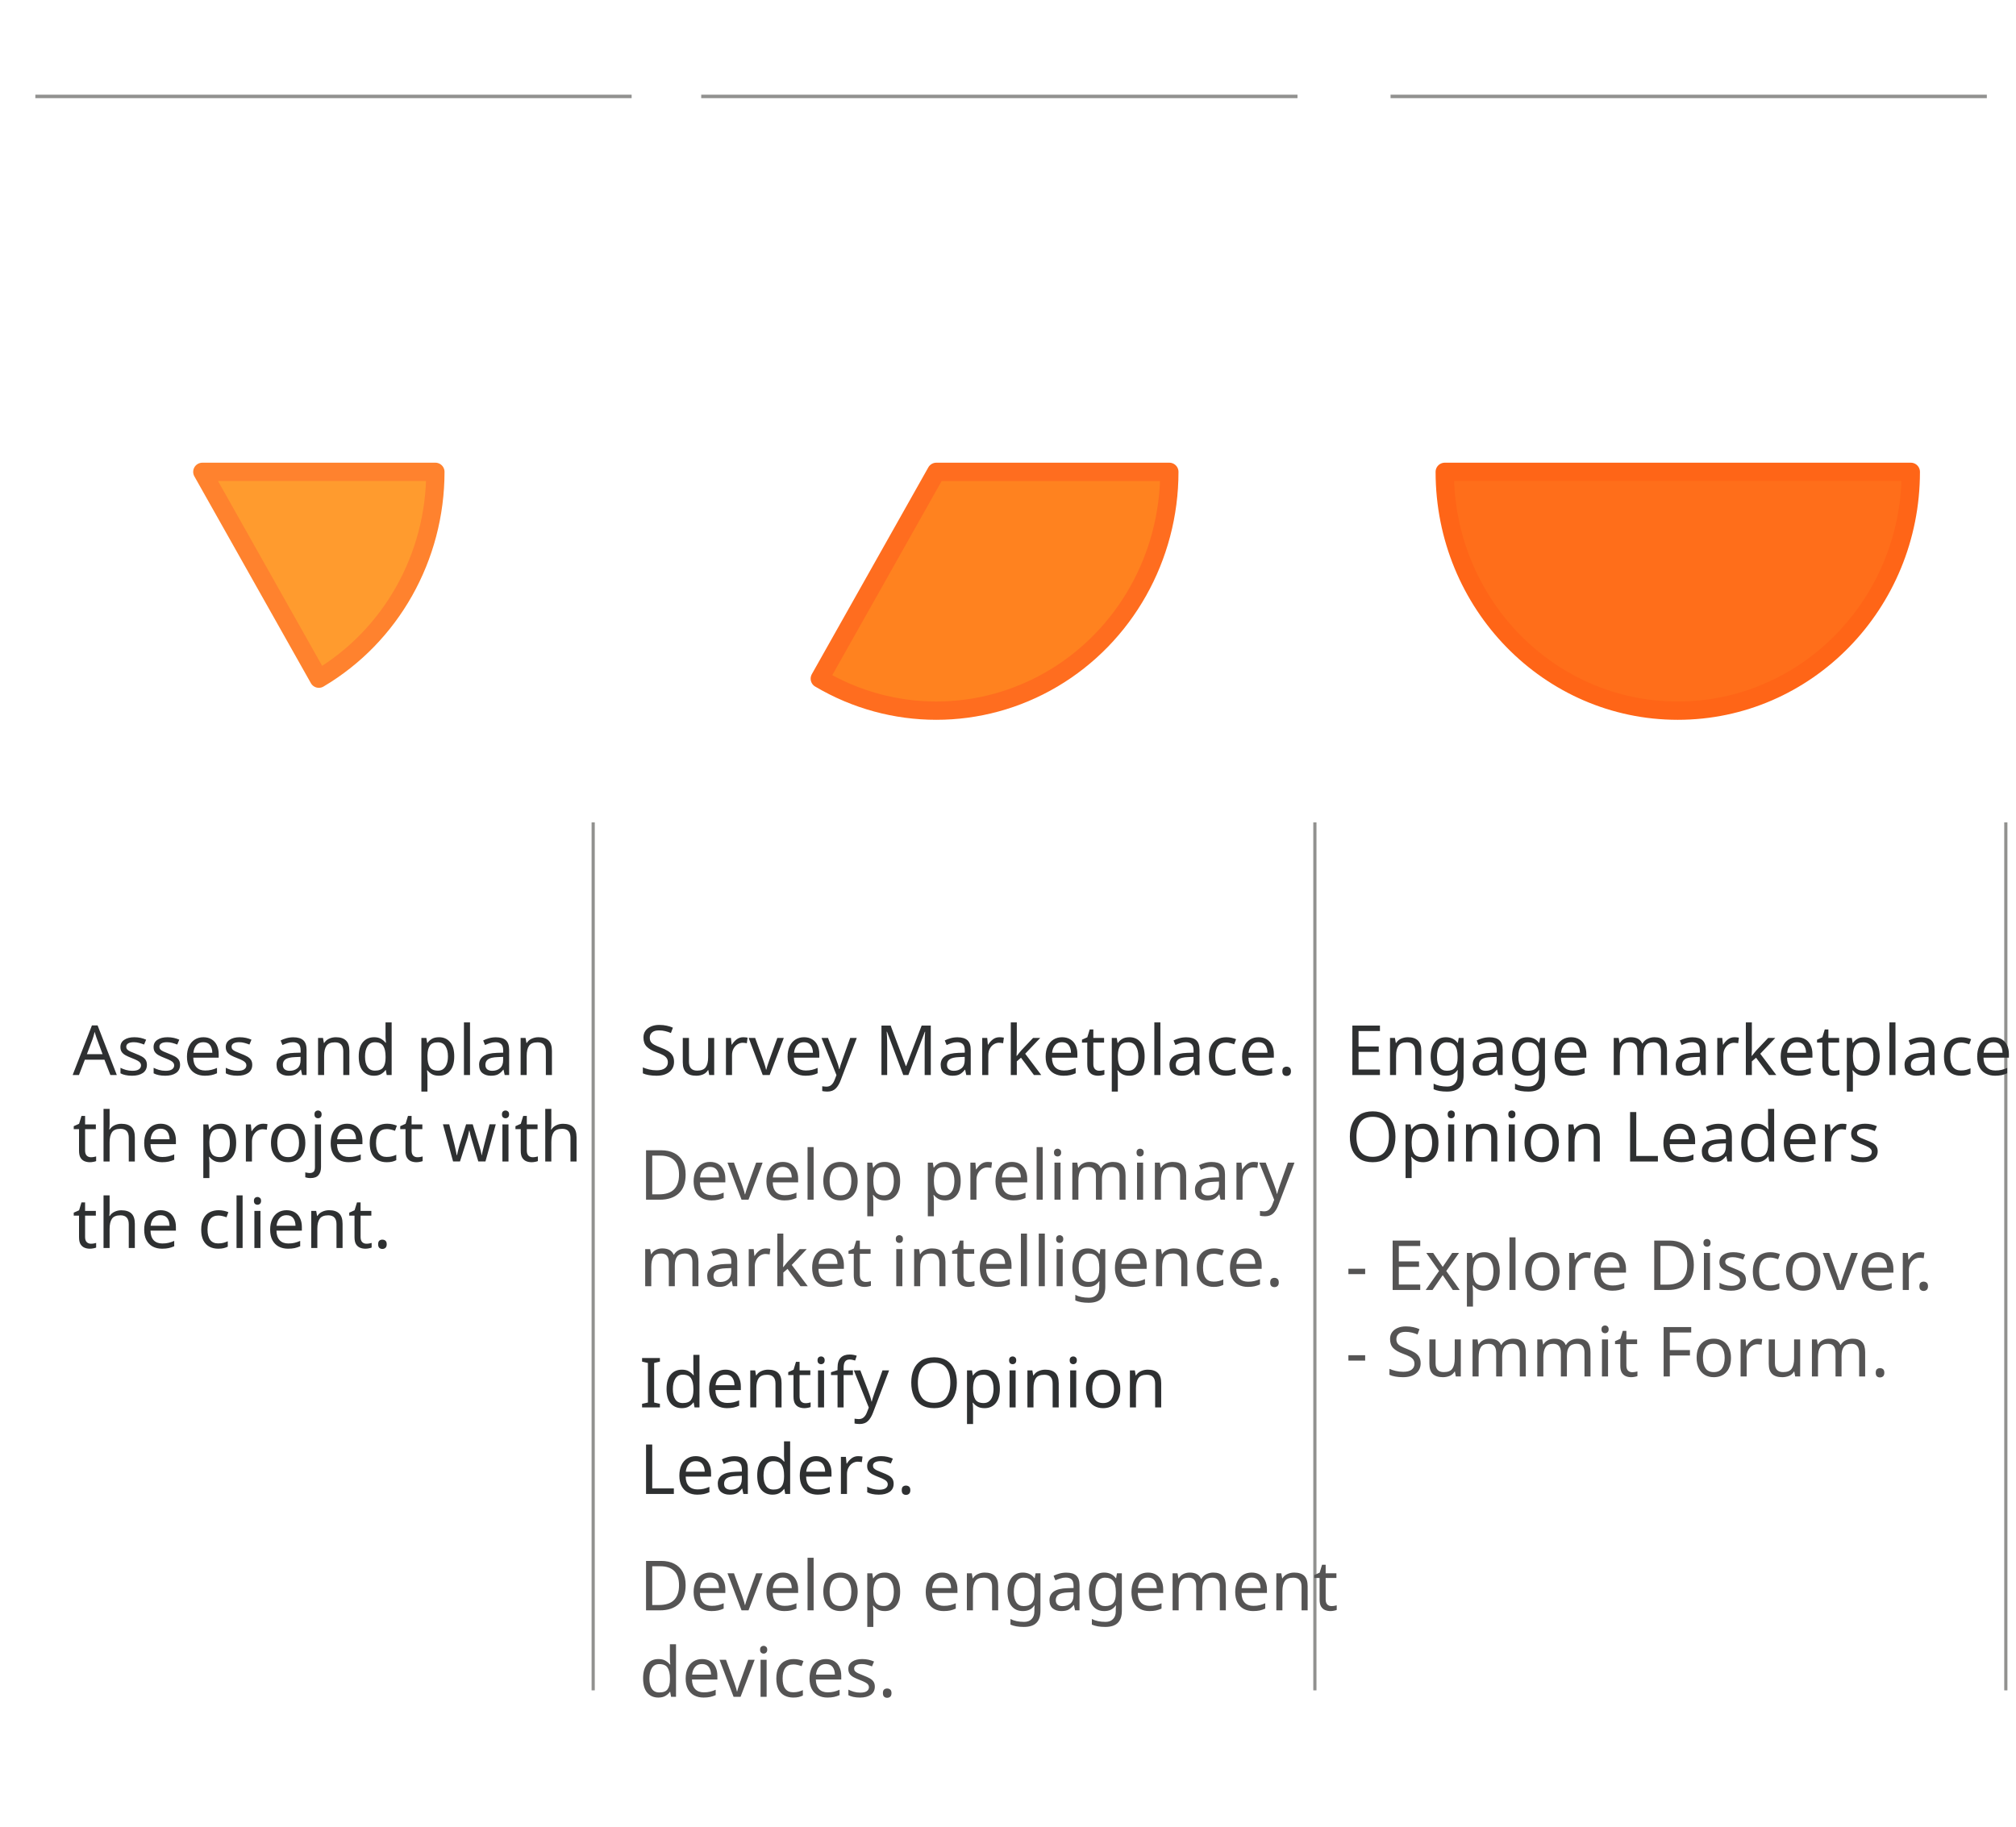
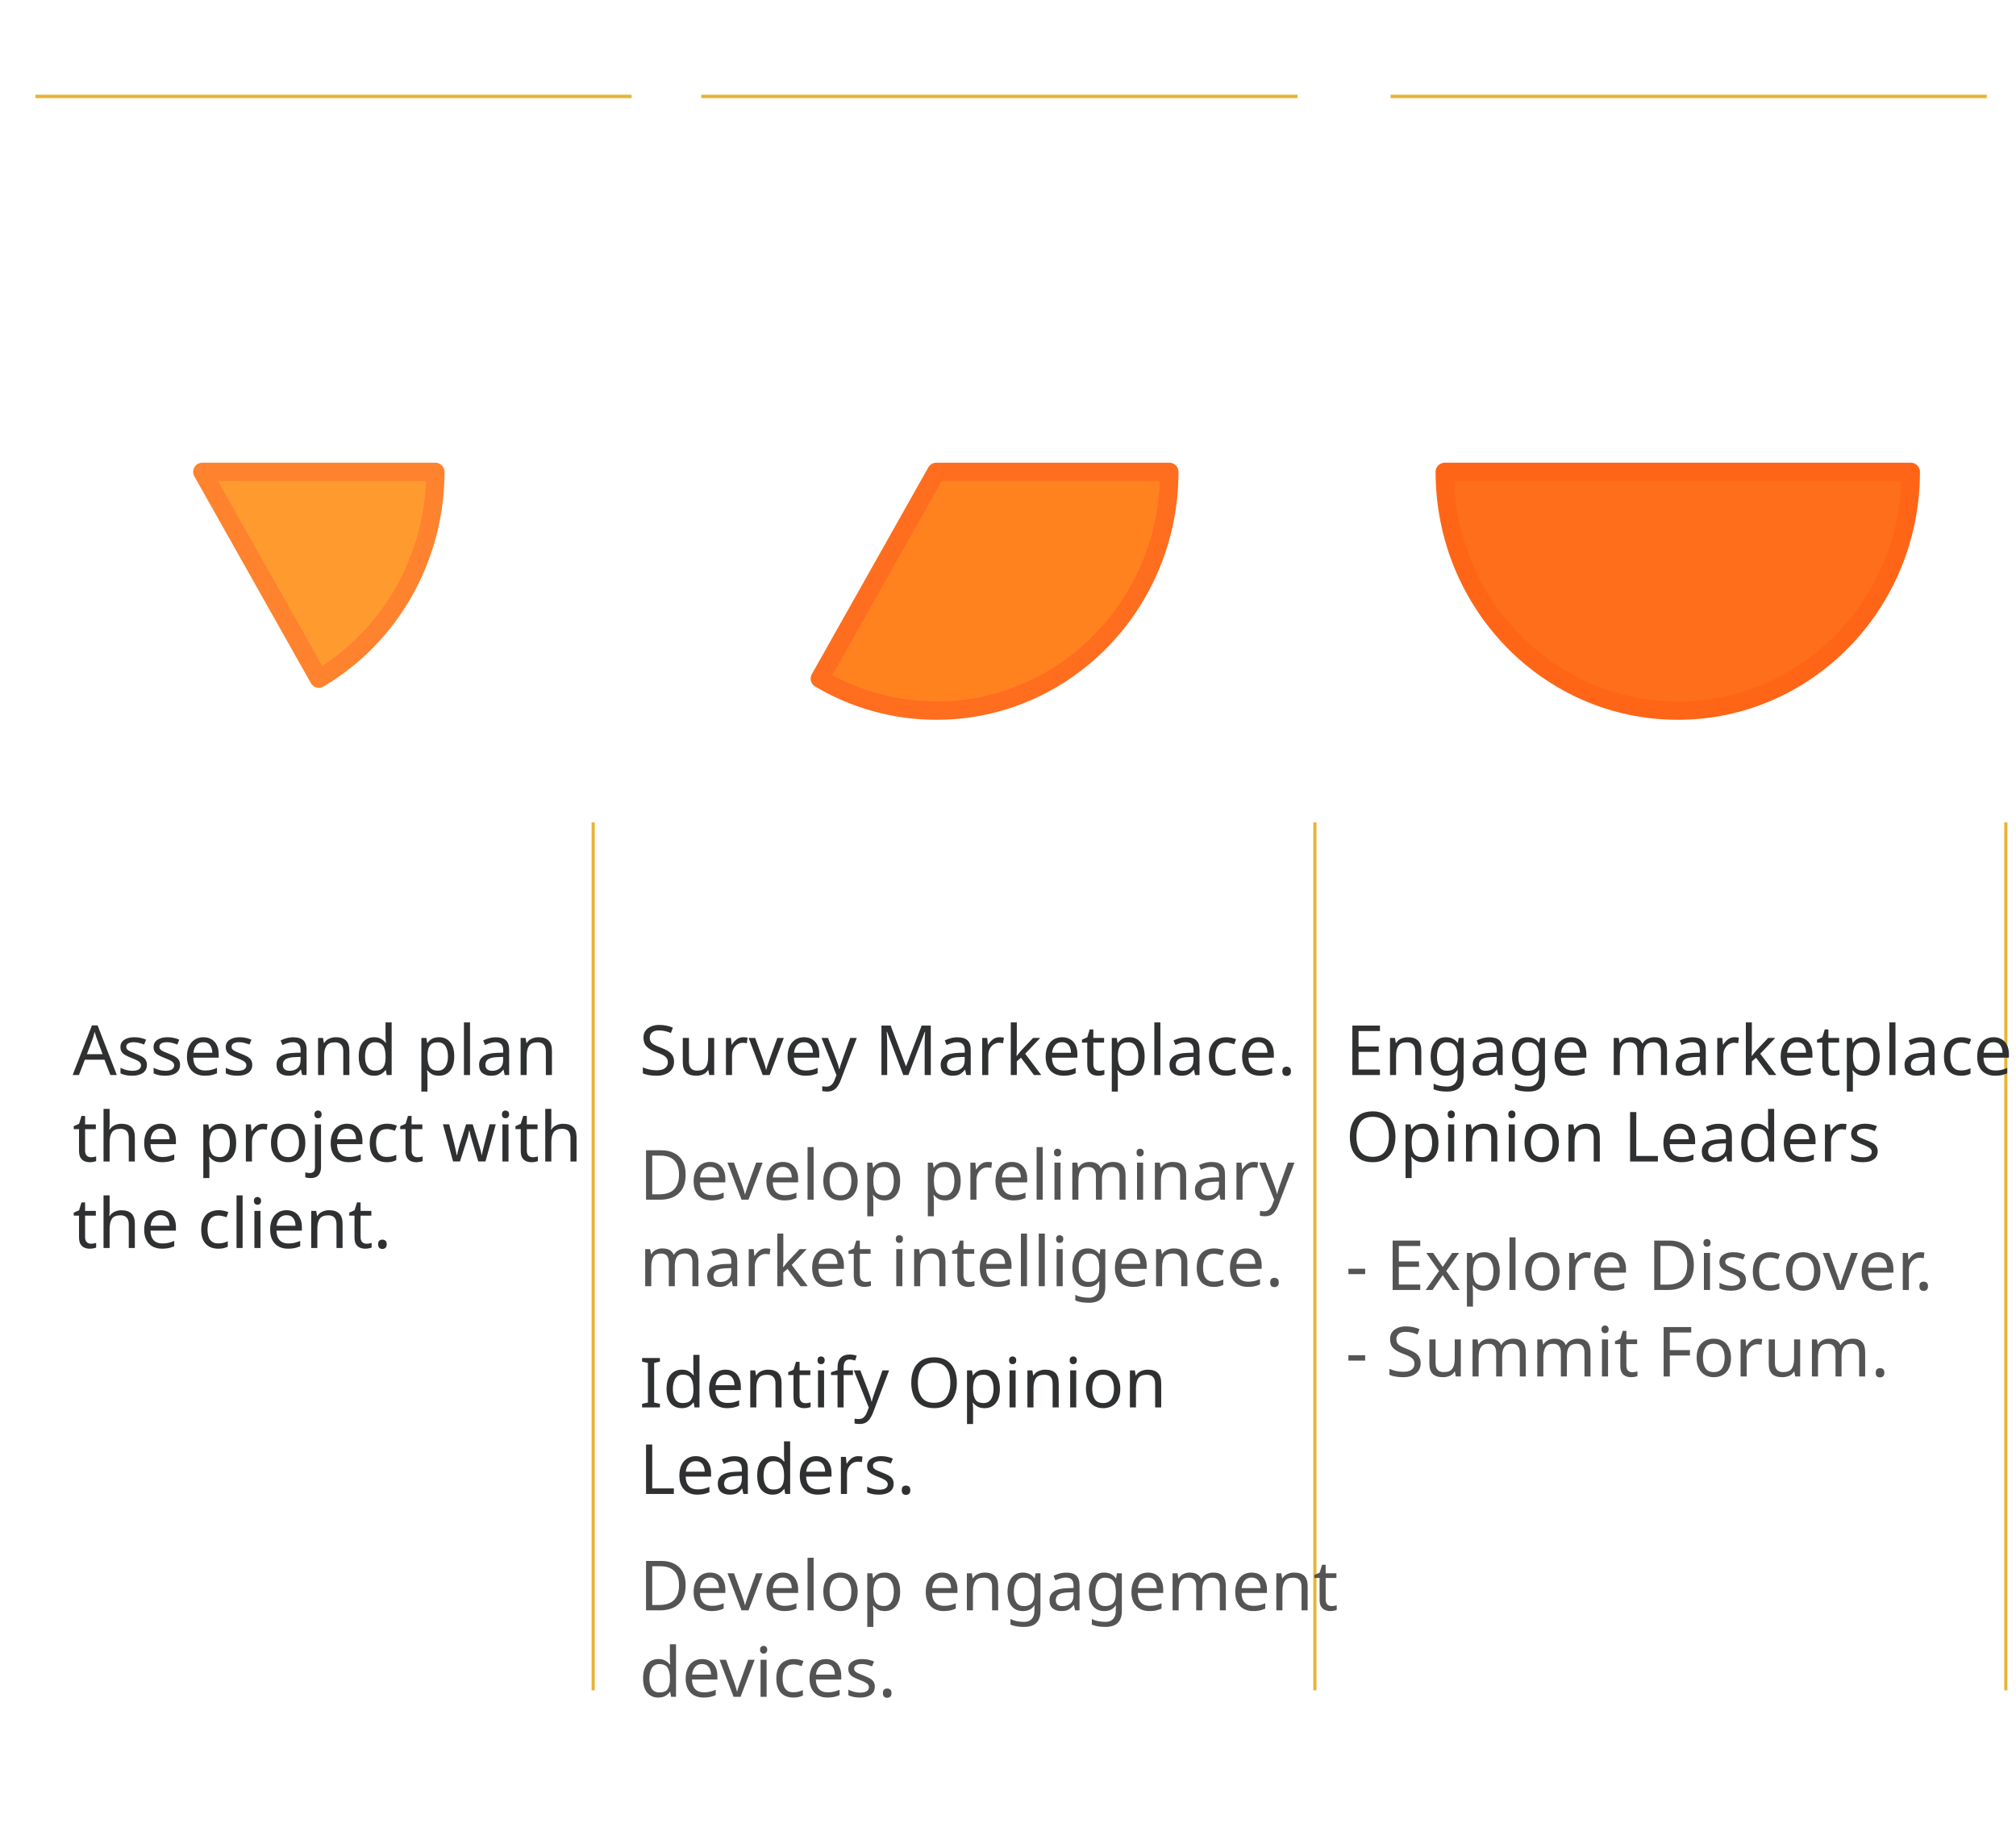
<svg xmlns="http://www.w3.org/2000/svg" width="524.36" height="475.09" id="svg2" version="1.1">
  <defs id="defs4">
    <marker orient="auto" refY="0" refX="0" id="Arrow1Lend" style="overflow:visible">
      <path id="path3860" d="M 0,0 5,-5 -12.5,0 5,5 0,0 z" style="fill-rule:evenodd;stroke:#000000;stroke-width:1pt" transform="matrix(-0.8,0,0,-0.8,-10,0)" />
    </marker>
  </defs>
  <g id="layer1" transform="translate(0,-577.2792)" style="display:inline">
-     <path style="fill:#ff9b2e;fill-opacity:1;stroke:#ff822e;stroke-width:4.763;stroke-linecap:round;stroke-linejoin:round;stroke-miterlimit:4;stroke-opacity:1;stroke-dasharray:none;stroke-dashoffset:0" id="path2995" d="M 149.503,416.805 A 60.609,62.124 0 0 1 119.198,470.606 L 88.893,416.805 z" transform="translate(-36.26397,283.2219)" />
-     <path transform="translate(154.64,283.2219)" style="fill:#ff821f;fill-opacity:1;stroke:#ff6d1f;stroke-width:4.763;stroke-linecap:round;stroke-linejoin:round;stroke-miterlimit:4;stroke-opacity:1;stroke-dasharray:none;stroke-dashoffset:0" id="path2995-1" d="M 149.503,416.805 A 60.609,62.124 0 0 1 58.589,470.606 L 88.893,416.805 z" />
-     <path transform="translate(347.4925,283.2219)" style="fill:#ff6e1a;fill-opacity:1;stroke:#ff6517;stroke-width:4.763;stroke-linecap:round;stroke-linejoin:round;stroke-miterlimit:4;stroke-opacity:1;stroke-dasharray:none;stroke-dashoffset:0" id="path2995-7" d="m 149.503,416.805 a 60.609,62.124 0 1 1 -121.218,0 l 60.609,0 z" />
-     <path transform="translate(519.43,283.2219)" style="fill:#fa5c0f;fill-opacity:1;stroke:#fa5b0f;stroke-width:4.763;stroke-linecap:round;stroke-linejoin:round;stroke-miterlimit:4;stroke-opacity:1;stroke-dasharray:none;stroke-dashoffset:0" id="path2995-7-4" d="M 149.503,416.805 A 60.609,62.124 0 1 1 58.589,363.004 l 30.305,53.801 z" />
-     <path transform="translate(699.7157,283.2219)" style="fill:#fa3f0b;fill-opacity:1;stroke:#ef5c11;stroke-width:4.763;stroke-linecap:round;stroke-linejoin:round;stroke-miterlimit:4;stroke-opacity:1;stroke-dasharray:none;stroke-dashoffset:0" id="path2995-7-4-0" d="M 149.503,416.805 A 60.609,62.124 0 1 1 119.198,363.004 l -30.305,53.801 z" />
-     <path transform="translate(875.43,283.2219)" style="fill:#f82a03;fill-opacity:1;stroke:#ef5d07;stroke-width:4.763;stroke-linecap:round;stroke-linejoin:round;stroke-miterlimit:4;stroke-opacity:1;stroke-dasharray:none;stroke-dashoffset:0" id="path2995-7-4-0-9" d="m 149.503,416.805 a 60.609,62.124 0 1 1 -121.218,0 60.609,62.124 0 1 1 121.218,0 z" />
-     <g id="g4537" style="stroke:#91918f;stroke-width:0.9;stroke-miterlimit:4;stroke-opacity:1;stroke-dasharray:none" transform="translate(0,120)">
-       <path id="path4489" d="m 9.193,482.362 155.093,0" style="fill:none;stroke:#91918f;stroke-width:0.9;stroke-linecap:butt;stroke-linejoin:miter;stroke-miterlimit:4;stroke-opacity:1;stroke-dasharray:none" />
-       <path id="path4489-2" d="m 182.384,482.362 155.093,0" style="fill:none;stroke:#91918f;stroke-width:0.9;stroke-linecap:butt;stroke-linejoin:miter;stroke-miterlimit:4;stroke-opacity:1;stroke-dasharray:none" />
-       <path id="path4489-7" d="m 361.682,482.362 155.093,0" style="fill:none;stroke:#91918f;stroke-width:0.9;stroke-linecap:butt;stroke-linejoin:miter;stroke-miterlimit:4;stroke-opacity:1;stroke-dasharray:none" />
-       <path id="path4489-71" d="m 534.938,482.362 155.093,0" style="fill:none;stroke:#91918f;stroke-width:0.9;stroke-linecap:butt;stroke-linejoin:miter;stroke-miterlimit:4;stroke-opacity:1;stroke-dasharray:none" />
-       <path id="path4489-26" d="m 710.766,482.362 155.093,0" style="fill:none;stroke:#91918f;stroke-width:0.9;stroke-linecap:butt;stroke-linejoin:miter;stroke-miterlimit:4;stroke-opacity:1;stroke-dasharray:none" />
-       <path id="path4489-0" d="m 887.445,482.362 155.093,0" style="fill:none;stroke:#91918f;stroke-width:0.9;stroke-linecap:butt;stroke-linejoin:miter;stroke-miterlimit:4;stroke-opacity:1;stroke-dasharray:none" />
+     <path style="fill:#ff9b2e;fill-opacity:1;stroke:#ff822e;stroke-width:4.763;stroke-linecap:round;stroke-linejoin:round;stroke-miterlimit:4;stroke-opacity:1;stroke-dasharray:none;stroke-dashoffset:0" id="path2995" d="m 149.503,416.805 c 0,22.195 -11.552,42.704 -30.305,53.801 L 88.893,416.805 z" transform="translate(-36.26397,283.2219)" />
+     <path transform="translate(154.64,283.2219)" style="fill:#ff821f;fill-opacity:1;stroke:#ff6d1f;stroke-width:4.763;stroke-linecap:round;stroke-linejoin:round;stroke-miterlimit:4;stroke-opacity:1;stroke-dasharray:none;stroke-dashoffset:0" id="path2995-1" d="m 149.503,416.805 c 0,34.31 -27.136,62.124 -60.609,62.124 -10.639,0 -21.091,-2.871 -30.305,-8.323 l 30.305,-53.801 z" />
+     <path transform="translate(347.4925,283.2219)" style="fill:#ff6e1a;fill-opacity:1;stroke:#ff6517;stroke-width:4.763;stroke-linecap:round;stroke-linejoin:round;stroke-miterlimit:4;stroke-opacity:1;stroke-dasharray:none;stroke-dashoffset:0" id="path2995-7" d="m 149.503,416.805 c 0,34.31 -27.136,62.124 -60.609,62.124 -33.474,0 -60.609,-27.814 -60.609,-62.124 0,0 0,0 0,0 l 60.609,0 z" />
+     <path transform="translate(519.43,283.2219)" style="fill:#fa5c0f;fill-opacity:1;stroke:#fa5b0f;stroke-width:4.763;stroke-linecap:round;stroke-linejoin:round;stroke-miterlimit:4;stroke-opacity:1;stroke-dasharray:none;stroke-dashoffset:0" id="path2995-7-4" d="m 149.503,416.805 c 0,34.31 -27.136,62.124 -60.609,62.124 -33.474,0 -60.609,-27.814 -60.609,-62.124 0,-22.195 11.552,-42.704 30.305,-53.801 l 30.305,53.801 z" />
+     <path transform="translate(699.7157,283.2219)" style="fill:#fa3f0b;fill-opacity:1;stroke:#ef5c11;stroke-width:4.763;stroke-linecap:round;stroke-linejoin:round;stroke-miterlimit:4;stroke-opacity:1;stroke-dasharray:none;stroke-dashoffset:0" id="path2995-7-4-0" d="m 149.503,416.805 c 0,34.31 -27.136,62.124 -60.609,62.124 -33.474,0 -60.609,-27.814 -60.609,-62.124 0,-34.31 27.136,-62.124 60.609,-62.124 10.639,0 21.091,2.871 30.305,8.323 l -30.305,53.801 z" />
+     <path transform="translate(875.43,283.2219)" style="fill:#f82a03;fill-opacity:1;stroke:#ef5d07;stroke-width:4.763;stroke-linecap:round;stroke-linejoin:round;stroke-miterlimit:4;stroke-opacity:1;stroke-dasharray:none;stroke-dashoffset:0" id="path2995-7-4-0-9" d="m 149.503,416.805 c 0,34.31 -27.136,62.124 -60.609,62.124 -33.474,0 -60.609,-27.814 -60.609,-62.124 0,-34.31 27.136,-62.124 60.609,-62.124 33.474,0 60.609,27.814 60.609,62.124 z" />
+     <g id="g4537" style="stroke:#e8b438;stroke-width:0.9;stroke-miterlimit:4;stroke-opacity:1;stroke-dasharray:none" transform="translate(0,120)">
+       <path id="path4489" d="m 9.193,482.362 155.093,0" style="fill:none;stroke:#e8b438;stroke-width:0.9;stroke-linecap:butt;stroke-linejoin:miter;stroke-miterlimit:4;stroke-opacity:1;stroke-dasharray:none" />
+       <path id="path4489-2" d="m 182.384,482.362 155.093,0" style="fill:none;stroke:#e8b438;stroke-width:0.9;stroke-linecap:butt;stroke-linejoin:miter;stroke-miterlimit:4;stroke-opacity:1;stroke-dasharray:none" />
+       <path id="path4489-7" d="m 361.682,482.362 155.093,0" style="fill:none;stroke:#e8b438;stroke-width:0.9;stroke-linecap:butt;stroke-linejoin:miter;stroke-miterlimit:4;stroke-opacity:1;stroke-dasharray:none" />
+       <path id="path4489-71" d="m 534.938,482.362 155.093,0" style="fill:none;stroke:#e8b438;stroke-width:0.9;stroke-linecap:butt;stroke-linejoin:miter;stroke-miterlimit:4;stroke-opacity:1;stroke-dasharray:none" />
+       <path id="path4489-26" d="m 710.766,482.362 155.093,0" style="fill:none;stroke:#e8b438;stroke-width:0.9;stroke-linecap:butt;stroke-linejoin:miter;stroke-miterlimit:4;stroke-opacity:1;stroke-dasharray:none" />
+       <path id="path4489-0" d="m 887.445,482.362 155.093,0" style="fill:none;stroke:#e8b438;stroke-width:0.9;stroke-linecap:butt;stroke-linejoin:miter;stroke-miterlimit:4;stroke-opacity:1;stroke-dasharray:none" />
    </g>
-     <path style="fill:none;stroke:#91918f;stroke-width:0.828;stroke-linecap:butt;stroke-linejoin:miter;stroke-miterlimit:4;stroke-opacity:1;stroke-dasharray:none" d="m 154.286,791.219 0,225.794" id="path4489-9" />
-     <path style="fill:none;stroke:#91918f;stroke-width:0.828;stroke-linecap:butt;stroke-linejoin:miter;stroke-miterlimit:4;stroke-opacity:1;stroke-dasharray:none" d="m 342,791.219 0,225.794" id="path4489-9-2" />
-     <path style="fill:none;stroke:#91918f;stroke-width:0.828;stroke-linecap:butt;stroke-linejoin:miter;stroke-miterlimit:4;stroke-opacity:1;stroke-dasharray:none" d="m 521.714,791.219 0,225.794" id="path4489-9-4" />
+     <path style="fill:none;stroke:#e8b438;stroke-width:0.828;stroke-linecap:butt;stroke-linejoin:miter;stroke-miterlimit:4;stroke-opacity:1;stroke-dasharray:none" d="m 154.286,791.219 0,225.794" id="path4489-9" />
+     <path style="fill:none;stroke:#e8b438;stroke-width:0.828;stroke-linecap:butt;stroke-linejoin:miter;stroke-miterlimit:4;stroke-opacity:1;stroke-dasharray:none" d="m 342,791.219 0,225.794" id="path4489-9-2" />
+     <path style="fill:none;stroke:#e8b438;stroke-width:0.828;stroke-linecap:butt;stroke-linejoin:miter;stroke-miterlimit:4;stroke-opacity:1;stroke-dasharray:none" d="m 521.714,791.219 0,225.794" id="path4489-9-4" />
    <path style="fill:none;stroke:#91918f;stroke-width:0.828;stroke-linecap:butt;stroke-linejoin:miter;stroke-miterlimit:4;stroke-opacity:1;stroke-dasharray:none" d="m 708,791.219 0,225.794" id="path4489-9-5" />
    <path style="fill:none;stroke:#91918f;stroke-width:0.828;stroke-linecap:butt;stroke-linejoin:miter;stroke-miterlimit:4;stroke-opacity:1;stroke-dasharray:none" d="m 877.714,791.219 0,225.794" id="path4489-9-8" />
    <text xml:space="preserve" style="font-size:14px;font-style:normal;font-weight:normal;line-height:125%;letter-spacing:0px;word-spacing:0px;fill:#2e3031;fill-opacity:1;stroke:none;font-family:Sans" x="12.348" y="792.393" id="text4812-8">
      <tspan id="tspan4814-1" x="12.348" y="792.393" style="font-size:14px;fill:#2e3031;fill-opacity:1" />
    </text>
    <text xml:space="preserve" style="font-size:18px;font-style:normal;font-weight:normal;line-height:125%;letter-spacing:0px;word-spacing:0px;fill:#2e3031;fill-opacity:1;stroke:none;font-family:Sans" x="18.9" y="856.934" id="text4839">
      <tspan id="tspan4841" x="18.9" y="856.934" style="font-size:18px;fill:#2e3031;fill-opacity:1">Asses and plan</tspan>
      <tspan x="18.9" y="879.434" style="font-size:18px;fill:#2e3031;fill-opacity:1" id="tspan4900">the project with</tspan>
      <tspan x="18.9" y="901.934" style="font-size:18px;fill:#2e3031;fill-opacity:1" id="tspan4902">the client.</tspan>
    </text>
    <g id="g5128" transform="translate(-8,96)">
      <text id="text4839-2" y="760.934" x="174.286" style="font-size:18px;font-style:normal;font-weight:normal;line-height:125%;letter-spacing:0px;word-spacing:0px;fill:#2e3031;fill-opacity:1;stroke:none;font-family:Sans" xml:space="preserve">
        <tspan style="font-size:18px;fill:#2e3031;fill-opacity:1" y="760.934" x="174.286" id="tspan4841-1">Survey Marketplace.</tspan>
      </text>
      <text id="text4839-2-3" y="793.371" x="174.286" style="font-size:18px;font-style:normal;font-weight:normal;line-height:125%;letter-spacing:0px;word-spacing:0px;fill:#555454;fill-opacity:1;stroke:none;font-family:Sans" xml:space="preserve">
        <tspan style="font-size:18px;fill:#555454;fill-opacity:1" y="793.371" x="174.286" id="tspan4841-1-8">Develop preliminary</tspan>
        <tspan id="tspan4925" style="font-size:18px;fill:#555454;fill-opacity:1" y="815.871" x="174.286">market intelligence.</tspan>
      </text>
      <text id="text4839-2-6" y="847.414" x="174.286" style="font-size:18px;font-style:normal;font-weight:normal;line-height:125%;letter-spacing:0px;word-spacing:0px;fill:#2e3031;fill-opacity:1;stroke:none;font-family:Sans" xml:space="preserve">
        <tspan style="font-size:18px;fill:#2e3031;fill-opacity:1" y="847.414" x="174.286" id="tspan4841-1-9">Identify Opinion </tspan>
        <tspan id="tspan4960" style="font-size:18px;fill:#2e3031;fill-opacity:1" y="869.914" x="174.286">Leaders.</tspan>
      </text>
      <text id="text4839-2-3-8" y="900.199" x="174.286" style="font-size:18px;font-style:normal;font-weight:normal;line-height:125%;letter-spacing:0px;word-spacing:0px;fill:#555454;fill-opacity:1;stroke:none;font-family:Sans" xml:space="preserve">
        <tspan id="tspan4925-6" style="font-size:18px;fill:#555454;fill-opacity:1" y="900.199" x="174.286">Develop engagement</tspan>
        <tspan id="tspan4964" style="font-size:18px;fill:#555454;fill-opacity:1" y="922.699" x="174.286">devices.</tspan>
      </text>
    </g>
    <g id="g5183" transform="translate(0,96)">
      <text id="text4839-2-2" y="760.934" x="350" style="font-size:18px;font-style:normal;font-weight:normal;line-height:125%;letter-spacing:0px;word-spacing:0px;fill:#2e3031;fill-opacity:1;stroke:none;font-family:Sans" xml:space="preserve">
        <tspan style="font-size:18px;fill:#2e3031;fill-opacity:1" y="760.934" x="350" id="tspan4841-1-3">Engage marketplace</tspan>
        <tspan id="tspan5011" style="font-size:18px;fill:#2e3031;fill-opacity:1" y="783.434" x="350">Opinion Leaders</tspan>
      </text>
      <text id="text4839-2-3-82" y="816.861" x="350" style="font-size:18px;font-style:normal;font-weight:normal;line-height:125%;letter-spacing:0px;word-spacing:0px;fill:#555454;fill-opacity:1;stroke:none;font-family:Sans" xml:space="preserve">
        <tspan id="tspan4925-2" style="font-size:18px;fill:#555454;fill-opacity:1" y="816.861" x="350">- Explore Discover.</tspan>
        <tspan id="tspan5015" style="font-size:18px;fill:#555454;fill-opacity:1" y="839.361" x="350">- Summit Forum.</tspan>
      </text>
    </g>
    <text xml:space="preserve" style="font-size:18px;font-style:normal;font-weight:normal;line-height:125%;letter-spacing:0px;word-spacing:0px;fill:#2e3031;fill-opacity:1;stroke:none;font-family:Sans" x="527.714" y="856.934" id="text4839-2-2-7">
      <tspan x="527.714" y="856.934" style="font-size:18px;fill:#2e3031;fill-opacity:1" id="tspan5011-7">Analyze and organize</tspan>
      <tspan x="527.714" y="879.434" style="font-size:18px;fill:#2e3031;fill-opacity:1" id="tspan5043">market response.</tspan>
    </text>
    <g id="g5155" transform="translate(16,96)">
      <text id="text4839-2-2-8" y="760.934" x="700" style="font-size:18px;font-style:normal;font-weight:normal;line-height:125%;letter-spacing:0px;word-spacing:0px;fill:#2e3031;fill-opacity:1;stroke:none;font-family:Sans" xml:space="preserve">
        <tspan id="tspan5011-78" style="font-size:18px;fill:#2e3031;fill-opacity:1" y="760.934" x="700">Present findings.</tspan>
      </text>
      <text id="text4839-2-2-0" y="815.956" x="700" style="font-size:18px;font-style:normal;font-weight:normal;line-height:125%;letter-spacing:0px;word-spacing:0px;fill:#2e3031;fill-opacity:1;stroke:none;font-family:Sans" xml:space="preserve">
        <tspan style="font-size:18px;fill:#2e3031;fill-opacity:1" y="815.956" x="700" id="tspan4841-1-3-20">Plan appropriate</tspan>
        <tspan id="tspan5011-8" style="font-size:18px;fill:#2e3031;fill-opacity:1" y="838.456" x="700">actions.</tspan>
      </text>
      <text id="text4839-2-3-82-9" y="787.836" x="700" style="font-size:18px;font-style:normal;font-weight:normal;line-height:125%;letter-spacing:0px;word-spacing:0px;fill:#555454;fill-opacity:1;stroke:none;font-family:Sans" xml:space="preserve">
        <tspan id="tspan5015-8" style="font-size:18px;fill:#555454;fill-opacity:1" y="787.836" x="700">Forum conclusions.</tspan>
      </text>
    </g>
    <text xml:space="preserve" style="font-size:18px;font-style:normal;font-weight:normal;line-height:125%;letter-spacing:0px;word-spacing:0px;fill:#2e3031;fill-opacity:1;stroke:none;font-family:Sans" x="885.714" y="856.934" id="text4839-2-2-8-2">
      <tspan x="885.714" y="856.934" style="font-size:18px;fill:#2e3031;fill-opacity:1" id="tspan5011-78-0">Next steps:</tspan>
      <tspan x="885.714" y="879.434" style="font-size:18px;fill:#2e3031;fill-opacity:1" id="tspan5120">Implementation or</tspan>
      <tspan x="885.714" y="901.934" style="font-size:18px;fill:#2e3031;fill-opacity:1" id="tspan5122">commercialization</tspan>
      <tspan x="885.714" y="924.434" style="font-size:18px;fill:#2e3031;fill-opacity:1" id="tspan5124">with opinion leaders</tspan>
      <tspan x="885.714" y="946.934" style="font-size:18px;fill:#2e3031;fill-opacity:1" id="tspan5126">organizations</tspan>
    </text>
    <text xml:space="preserve" style="font-size:18px;font-style:normal;font-weight:normal;line-height:125%;letter-spacing:0px;word-spacing:0px;fill:#555454;fill-opacity:1;stroke:none;font-family:Sans" x="19.698" y="1025.726" id="text4839-2-3-82-5">
      <tspan x="19.698" y="1025.726" style="font-size:13px;fill:#555454;fill-opacity:1" id="tspan5015-2" />
    </text>
    <text xml:space="preserve" style="font-size:18px;font-style:normal;font-weight:normal;line-height:125%;letter-spacing:0px;word-spacing:0px;fill:#555454;fill-opacity:1;stroke:none;font-family:Sans" x="30.48" y="1024.211" id="text4839-2-3-82-7">
      <tspan x="30.48" y="1024.211" style="font-size:18px;fill:#555454;fill-opacity:1" id="tspan5015-7" />
    </text>
  </g>
</svg>
